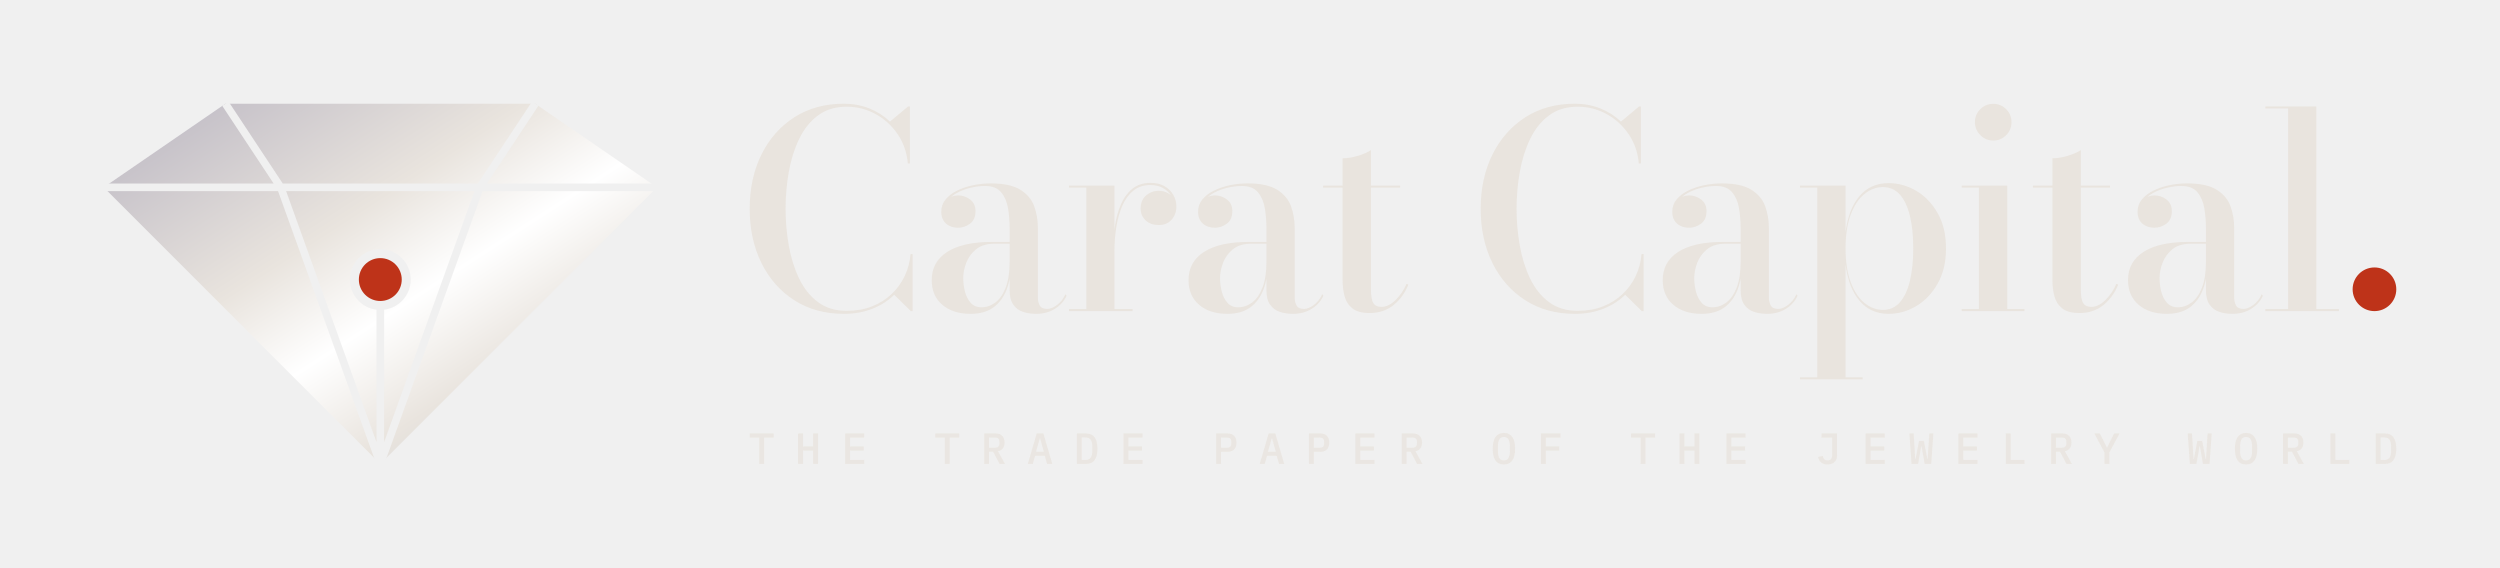
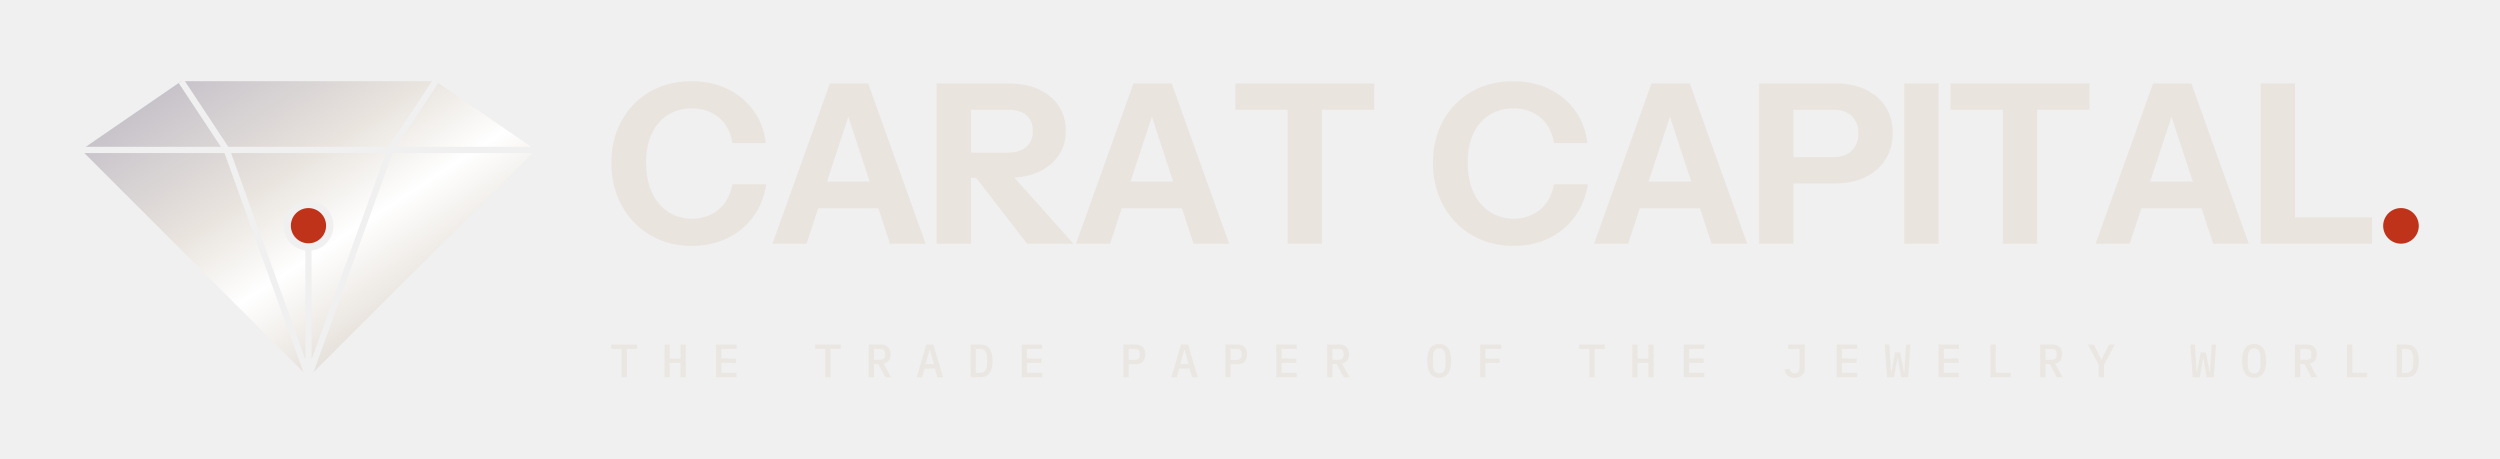
- <svg xmlns="http://www.w3.org/2000/svg" viewBox="0 0 1832.1 416">
+ <svg xmlns="http://www.w3.org/2000/svg" viewBox="0 0 2246.88 412">
  <defs>
    <linearGradient id="g4" x1="0" y1="0" x2="1" y2="1">
      <stop offset="0" stop-color="#B9B5C1" />
      <stop offset=".38" stop-color="#E9E4DE" />
      <stop offset=".55" stop-color="#FFFFFF" />
      <stop offset=".72" stop-color="#E9E4DE" />
      <stop offset="1" stop-color="#BFC6CE" />
    </linearGradient>
    <mask id="k5" maskUnits="userSpaceOnUse" x="-510" y="-100" width="1020" height="720.96">
      <rect x="-510" y="-100" width="1020" height="720.96" fill="#fff" />
      <path d="M-424 120.96L424 120.96M-224 0L-144 120.96M224 0L144 120.96M-144 120.96L0 520.96M144 120.96L0 520.96M0 294.29L0 560.96" stroke="#000" stroke-width="11" />
      <circle cx="0" cy="254.29" r="44" fill="#000" />
    </mask>
  </defs>
-   <g transform="translate(278.7 76) scale(0.506755)">
+   <g transform="translate(277.24 73) scale(0.510594)">
    <g mask="url(#k5)">
      <path d="M-224 0L224 0L400 120.96L0 520.96L-400 120.96Z" fill="url(#g4)" />
    </g>
    <circle cx="0" cy="254.29" r="31" fill="#BE3319" />
  </g>
-   <path fill="#E9E4DE" d="M618.50 230L618.50 230Q597.60 230 582.10 220.05Q566.60 210.10 558.00 192.70Q549.40 175.30 549.40 153L549.40 153Q549.40 130.70 558.00 113.30Q566.60 95.90 582.10 85.95Q597.60 76 618.50 76L618.50 76Q628.40 76 637.05 79.45Q645.70 82.90 652.20 89.10L652.20 89.10L665.50 78L666.80 78L666.80 119.80L665.30 119.80Q664.20 107.60 657.75 98.20Q651.30 88.80 641.50 83.50Q631.70 78.20 620.50 78.20L620.50 78.20Q608.00 78.20 599.40 84.65Q590.80 91.10 585.60 101.95Q580.40 112.80 578.05 126.05Q575.70 139.30 575.70 153L575.70 153Q575.70 166.60 578.05 179.90Q580.40 193.20 585.60 204.05Q590.80 214.90 599.40 221.35Q608.00 227.80 620.50 227.80L620.50 227.80Q630.70 227.80 639.00 224.55Q647.30 221.30 653.40 215.50Q659.50 209.70 663.05 202.15Q666.60 194.60 667.30 186.20L667.30 186.20L668.80 186.20L668.80 228L667.50 228L655.30 216Q648.80 222.50 639.35 226.25Q629.90 230 618.50 230ZM759.30 230L759.30 230Q754.10 230 749.70 228.55Q745.30 227.10 742.60 223.30Q739.90 219.50 739.90 212.70L739.90 212.70L739.90 167.10Q739.90 159.90 738.75 152.80Q737.60 145.70 733.75 141Q729.90 136.30 721.90 136.30L721.90 136.30Q716.80 136.30 711.50 137.55Q706.20 138.80 701.70 141.15Q697.20 143.50 694.40 147Q691.60 150.50 691.60 155.10L691.60 155.10L690.00 155.10Q690.00 149.70 693.70 146.45Q697.40 143.20 702.10 143.20L702.10 143.20Q707.00 143.20 710.95 146.20Q714.90 149.20 714.90 154.70L714.90 154.70Q714.90 161 710.85 163.95Q706.80 166.90 702.10 166.90L702.10 166.90Q696.80 166.90 693.30 163.85Q689.80 160.80 689.80 155.10L689.80 155.10Q689.80 150.10 692.85 146.30Q695.90 142.50 701.10 139.85Q706.30 137.20 712.80 135.80Q719.30 134.40 726.10 134.40L726.10 134.40Q740.30 134.40 747.75 139.05Q755.20 143.70 757.90 151.15Q760.60 158.60 760.60 167.10L760.60 167.10L760.60 218Q760.60 221.40 762.00 223.90Q763.40 226.40 767.50 226.40L767.50 226.40Q770.60 226.40 774.55 223.55Q778.50 220.70 780.80 215.60L780.80 215.60L781.60 216.80Q778.90 222.70 773.00 226.35Q767.10 230 759.30 230ZM711.30 230L711.30 230Q698.30 230 690.55 223.35Q682.80 216.70 682.80 205.30L682.80 205.30Q682.80 191.90 694.15 184.60Q705.50 177.30 726.80 177.30L726.80 177.30L749.20 177.30L749.20 178.60L728.70 178.60Q720.30 178.60 715.30 182.70Q710.30 186.80 708.10 192.60Q705.90 198.40 705.90 203.80L705.90 203.80Q705.90 208.70 707.15 213.65Q708.40 218.60 711.35 221.90Q714.30 225.20 719.20 225.20L719.20 225.20Q724.70 225.20 729.40 221.70Q734.10 218.20 737.00 210.80Q739.90 203.40 739.90 191.80L739.90 191.80L741.00 191.80Q741.00 203.30 737.80 211.90Q734.60 220.50 728.05 225.25Q721.50 230 711.30 230ZM816.70 184.10L815.70 184.10Q815.70 174.50 817.05 165.60Q818.40 156.70 821.55 149.55Q824.70 142.40 830.00 138.20Q835.30 134 843.20 134L843.20 134Q849.20 134 853.40 136.45Q857.60 138.90 859.85 142.85Q862.10 146.80 862.10 151.30L862.10 151.30Q862.10 157 858.65 160.95Q855.20 164.90 849.20 164.90L849.20 164.90Q843.00 164.90 839.45 161.40Q835.90 157.90 835.90 152.90L835.90 152.90Q835.90 146.60 839.95 143.20Q844.00 139.80 849.00 139.80L849.00 139.80Q852.70 139.80 855.65 141.40Q858.60 143 860.30 145.60Q862.00 148.20 862.00 151.30L862.00 151.30L860.50 151.30Q860.50 147.10 858.35 143.55Q856.20 140 852.30 137.80Q848.40 135.60 843.10 135.60L843.10 135.60Q835.70 135.60 830.65 139.65Q825.60 143.70 822.55 150.65Q819.50 157.60 818.10 166.25Q816.70 174.90 816.70 184.10L816.70 184.10ZM783.40 136L816.70 136L816.70 226.50L830.00 226.50L830.00 228L783.40 228L783.40 226.50L796.10 226.50L796.10 137.50L783.40 137.50L783.40 136ZM947.50 230L947.50 230Q942.30 230 937.90 228.55Q933.50 227.10 930.80 223.30Q928.10 219.50 928.10 212.70L928.10 212.70L928.10 167.10Q928.10 159.90 926.95 152.80Q925.80 145.70 921.95 141Q918.10 136.30 910.10 136.30L910.10 136.30Q905.00 136.30 899.70 137.55Q894.40 138.80 889.90 141.15Q885.40 143.50 882.60 147Q879.80 150.50 879.80 155.10L879.80 155.10L878.20 155.10Q878.20 149.70 881.90 146.45Q885.60 143.20 890.30 143.20L890.30 143.20Q895.20 143.20 899.15 146.20Q903.10 149.20 903.10 154.70L903.10 154.70Q903.10 161 899.05 163.95Q895.00 166.90 890.30 166.90L890.30 166.90Q885.00 166.90 881.50 163.85Q878.00 160.80 878.00 155.10L878.00 155.10Q878.00 150.10 881.05 146.30Q884.10 142.50 889.30 139.85Q894.50 137.20 901.00 135.80Q907.50 134.40 914.30 134.40L914.30 134.40Q928.50 134.40 935.95 139.05Q943.40 143.70 946.10 151.15Q948.80 158.60 948.80 167.10L948.80 167.10L948.80 218Q948.80 221.40 950.20 223.90Q951.60 226.40 955.70 226.40L955.70 226.40Q958.80 226.40 962.75 223.55Q966.70 220.70 969.00 215.60L969.00 215.60L969.80 216.80Q967.10 222.70 961.20 226.35Q955.30 230 947.50 230ZM899.50 230L899.50 230Q886.50 230 878.75 223.35Q871.00 216.70 871.00 205.30L871.00 205.30Q871.00 191.90 882.35 184.60Q893.70 177.30 915.00 177.30L915.00 177.30L937.40 177.30L937.40 178.60L916.90 178.60Q908.50 178.60 903.50 182.70Q898.50 186.80 896.30 192.60Q894.10 198.40 894.10 203.80L894.10 203.80Q894.10 208.70 895.35 213.65Q896.60 218.60 899.55 221.90Q902.50 225.20 907.40 225.20L907.40 225.20Q912.90 225.20 917.60 221.70Q922.30 218.20 925.20 210.80Q928.10 203.40 928.10 191.80L928.10 191.80L929.20 191.80Q929.20 203.30 926.00 211.90Q922.80 220.50 916.25 225.25Q909.70 230 899.50 230ZM1003.80 229.40L1003.80 229.40Q995.20 229.40 990.95 225.90Q986.70 222.40 985.30 216.90Q983.90 211.40 983.90 205.50L983.90 205.50L983.90 116Q989.10 116 995.10 114.20Q1001.10 112.40 1004.70 110L1004.70 110L1004.70 212Q1004.70 219.50 1006.50 222.20Q1008.30 224.90 1012.40 224.90L1012.40 224.90Q1017.60 224.90 1022.70 219.90Q1027.80 214.90 1030.80 208L1030.80 208L1032.10 208.60Q1028.40 217.80 1021.20 223.60Q1014.00 229.40 1003.80 229.40ZM1026.10 137.50L969.60 137.50L969.60 136L1026.10 136L1026.10 137.50ZM1154.20 230L1154.20 230Q1133.30 230 1117.80 220.05Q1102.30 210.10 1093.70 192.70Q1085.10 175.30 1085.10 153L1085.10 153Q1085.10 130.70 1093.70 113.30Q1102.30 95.90 1117.80 85.95Q1133.30 76 1154.20 76L1154.20 76Q1164.10 76 1172.75 79.45Q1181.40 82.90 1187.90 89.10L1187.90 89.10L1201.20 78L1202.50 78L1202.50 119.80L1201.00 119.80Q1199.90 107.60 1193.45 98.20Q1187.00 88.80 1177.20 83.50Q1167.40 78.20 1156.20 78.20L1156.20 78.20Q1143.70 78.20 1135.10 84.65Q1126.50 91.10 1121.30 101.95Q1116.10 112.80 1113.75 126.05Q1111.40 139.30 1111.40 153L1111.40 153Q1111.40 166.60 1113.75 179.90Q1116.10 193.20 1121.30 204.05Q1126.50 214.90 1135.10 221.35Q1143.70 227.80 1156.20 227.80L1156.20 227.80Q1166.40 227.80 1174.70 224.55Q1183.00 221.30 1189.10 215.50Q1195.20 209.70 1198.75 202.15Q1202.30 194.60 1203.00 186.20L1203.00 186.20L1204.50 186.20L1204.50 228L1203.20 228L1191.00 216Q1184.50 222.50 1175.05 226.25Q1165.60 230 1154.20 230ZM1295.00 230L1295.00 230Q1289.80 230 1285.40 228.55Q1281.00 227.10 1278.30 223.30Q1275.60 219.50 1275.60 212.70L1275.60 212.70L1275.60 167.10Q1275.60 159.90 1274.45 152.80Q1273.30 145.70 1269.45 141Q1265.60 136.30 1257.60 136.30L1257.60 136.30Q1252.50 136.30 1247.20 137.55Q1241.90 138.80 1237.40 141.15Q1232.90 143.50 1230.10 147Q1227.30 150.50 1227.30 155.10L1227.30 155.10L1225.70 155.10Q1225.70 149.70 1229.40 146.45Q1233.10 143.20 1237.80 143.20L1237.80 143.20Q1242.70 143.20 1246.65 146.20Q1250.60 149.20 1250.60 154.70L1250.60 154.70Q1250.60 161 1246.55 163.95Q1242.50 166.90 1237.80 166.90L1237.80 166.90Q1232.50 166.90 1229.00 163.85Q1225.50 160.80 1225.50 155.10L1225.50 155.10Q1225.50 150.10 1228.55 146.30Q1231.60 142.50 1236.80 139.85Q1242.00 137.20 1248.50 135.80Q1255.00 134.40 1261.80 134.40L1261.80 134.40Q1276.00 134.40 1283.45 139.05Q1290.90 143.70 1293.60 151.15Q1296.30 158.60 1296.30 167.10L1296.30 167.10L1296.30 218Q1296.30 221.40 1297.70 223.90Q1299.10 226.40 1303.20 226.40L1303.20 226.40Q1306.30 226.40 1310.25 223.55Q1314.20 220.70 1316.50 215.60L1316.50 215.60L1317.30 216.80Q1314.60 222.70 1308.70 226.35Q1302.80 230 1295.00 230ZM1247.00 230L1247.00 230Q1234.00 230 1226.25 223.35Q1218.50 216.70 1218.50 205.30L1218.50 205.30Q1218.50 191.90 1229.85 184.60Q1241.20 177.30 1262.50 177.30L1262.50 177.30L1284.90 177.30L1284.90 178.60L1264.40 178.60Q1256.00 178.60 1251.00 182.70Q1246.00 186.80 1243.80 192.60Q1241.60 198.40 1241.60 203.80L1241.60 203.80Q1241.60 208.70 1242.85 213.65Q1244.10 218.60 1247.05 221.90Q1250.00 225.20 1254.90 225.20L1254.90 225.20Q1260.40 225.20 1265.10 221.70Q1269.80 218.20 1272.70 210.80Q1275.60 203.40 1275.60 191.80L1275.60 191.80L1276.70 191.80Q1276.70 203.30 1273.50 211.90Q1270.30 220.50 1263.75 225.25Q1257.20 230 1247.00 230ZM1365.00 278L1319.10 278L1319.10 276.50L1331.80 276.50L1331.80 137.50L1319.10 137.50L1319.10 136L1352.50 136L1352.50 170.10Q1354.70 153 1362.80 143.60Q1370.90 134.20 1384.00 134.20L1384.00 134.20Q1394.80 134.20 1404.40 139.90Q1414.00 145.60 1420.05 156.30Q1426.10 167 1426.10 182L1426.10 182Q1426.10 197 1420.05 207.75Q1414.00 218.50 1404.40 224.25Q1394.80 230 1384.00 230L1384.00 230Q1370.90 230 1362.80 220.50Q1354.70 211 1352.50 193.90L1352.50 193.90L1352.50 276.50L1365.00 276.50L1365.00 278ZM1379.90 227.10L1379.90 227.10Q1387.40 227.10 1392.30 221.55Q1397.20 216 1399.65 205.85Q1402.10 195.70 1402.10 182L1402.10 182Q1402.10 168.30 1399.65 158.20Q1397.20 148.10 1392.30 142.60Q1387.40 137.10 1379.90 137.10L1379.90 137.10Q1372.60 137.10 1366.35 142.15Q1360.10 147.20 1356.30 157.20Q1352.50 167.20 1352.50 182L1352.50 182Q1352.50 196.80 1356.30 206.85Q1360.10 216.90 1366.35 222Q1372.60 227.10 1379.90 227.10ZM1460.70 103L1460.70 103Q1455.20 103 1451.25 99Q1447.30 95 1447.30 89.50L1447.30 89.50Q1447.30 83.90 1451.25 80Q1455.20 76.10 1460.70 76.10L1460.70 76.10Q1466.30 76.10 1470.20 80Q1474.10 83.90 1474.10 89.50L1474.10 89.50Q1474.10 95.10 1470.20 99.05Q1466.30 103 1460.70 103ZM1437.60 136L1471.00 136L1471.00 226.50L1483.60 226.50L1483.60 228L1437.60 228L1437.60 226.50L1450.20 226.50L1450.20 137.50L1437.60 137.50L1437.60 136ZM1524.00 229.40L1524.00 229.40Q1515.40 229.40 1511.15 225.90Q1506.90 222.40 1505.50 216.90Q1504.10 211.40 1504.10 205.50L1504.10 205.50L1504.10 116Q1509.30 116 1515.30 114.20Q1521.30 112.40 1524.90 110L1524.90 110L1524.90 212Q1524.90 219.50 1526.70 222.20Q1528.50 224.90 1532.60 224.90L1532.60 224.90Q1537.80 224.90 1542.90 219.90Q1548.00 214.90 1551.00 208L1551.00 208L1552.30 208.60Q1548.60 217.80 1541.40 223.60Q1534.20 229.40 1524.00 229.40ZM1546.30 137.50L1489.80 137.50L1489.80 136L1546.30 136L1546.30 137.50ZM1636.00 230L1636.00 230Q1630.80 230 1626.40 228.55Q1622.00 227.10 1619.30 223.30Q1616.60 219.50 1616.60 212.70L1616.60 212.70L1616.60 167.10Q1616.60 159.90 1615.45 152.80Q1614.30 145.70 1610.45 141Q1606.60 136.30 1598.60 136.30L1598.60 136.30Q1593.50 136.30 1588.20 137.55Q1582.90 138.80 1578.40 141.15Q1573.90 143.50 1571.10 147Q1568.30 150.50 1568.30 155.10L1568.30 155.10L1566.70 155.10Q1566.70 149.70 1570.40 146.45Q1574.10 143.20 1578.80 143.20L1578.80 143.20Q1583.70 143.20 1587.65 146.20Q1591.60 149.20 1591.60 154.70L1591.60 154.70Q1591.60 161 1587.55 163.95Q1583.50 166.90 1578.80 166.90L1578.80 166.90Q1573.50 166.90 1570.00 163.85Q1566.50 160.80 1566.50 155.10L1566.50 155.10Q1566.50 150.10 1569.55 146.30Q1572.60 142.50 1577.80 139.85Q1583.00 137.20 1589.50 135.80Q1596.00 134.40 1602.80 134.40L1602.80 134.40Q1617.00 134.40 1624.45 139.05Q1631.90 143.70 1634.60 151.15Q1637.30 158.60 1637.30 167.10L1637.30 167.10L1637.30 218Q1637.30 221.40 1638.70 223.90Q1640.10 226.40 1644.20 226.40L1644.20 226.40Q1647.30 226.40 1651.25 223.55Q1655.20 220.70 1657.50 215.60L1657.50 215.60L1658.30 216.80Q1655.60 222.70 1649.70 226.35Q1643.80 230 1636.00 230ZM1588.00 230L1588.00 230Q1575.00 230 1567.25 223.35Q1559.50 216.70 1559.50 205.30L1559.50 205.30Q1559.50 191.90 1570.85 184.60Q1582.20 177.30 1603.50 177.30L1603.50 177.30L1625.90 177.30L1625.90 178.60L1605.40 178.60Q1597.00 178.60 1592.00 182.70Q1587.00 186.80 1584.80 192.60Q1582.60 198.40 1582.60 203.80L1582.60 203.80Q1582.60 208.70 1583.85 213.65Q1585.10 218.60 1588.05 221.90Q1591.00 225.20 1595.90 225.20L1595.90 225.20Q1601.40 225.20 1606.10 221.70Q1610.80 218.20 1613.70 210.80Q1616.60 203.40 1616.60 191.80L1616.60 191.80L1617.70 191.80Q1617.70 203.30 1614.50 211.90Q1611.30 220.50 1604.75 225.25Q1598.20 230 1588.00 230ZM1660.10 78L1697.50 78L1697.50 226.50L1714.10 226.50L1714.10 228L1660.10 228L1660.10 226.50L1676.80 226.50L1676.80 79.50L1660.10 79.50L1660.10 78Z" />
-   <circle cx="1740.1" cy="212" r="16" fill="#BE3319" />
-   <path fill="#E9E4DE" opacity="0.8" d="M567.00 320.67L560.00 320.67L560.00 340L556.41 340L556.41 320.67L549.40 320.67L549.40 317.66L567.00 317.66L567.00 320.67ZM595.91 340L595.91 330.18L588.49 330.18L588.49 340L584.90 340L584.90 317.66L588.49 317.66L588.49 327.17L595.91 327.17L595.91 317.66L599.49 317.66L599.49 340L595.91 340ZM633.33 340L619.35 340L619.35 317.66L633.33 317.66L633.33 320.67L622.93 320.67L622.93 327.17L632.95 327.17L632.95 330.18L622.93 330.18L622.93 336.99L633.33 336.99L633.33 340ZM702.98 320.67L695.97 320.67L695.97 340L692.39 340L692.39 320.67L685.38 320.67L685.38 317.66L702.98 317.66L702.98 320.67ZM724.82 330.98L724.82 340L721.26 340L721.26 317.66L729.62 317.66Q732.82 317.66 734.50 319.46Q736.18 321.25 736.18 324.38L736.18 324.38Q736.18 326.94 734.93 328.61Q733.68 330.27 731.34 330.66L731.34 330.66L736.50 340L732.53 340L727.79 330.98L724.82 330.98ZM724.82 328.10L729.10 328.10Q732.43 328.10 732.43 325.06L732.43 325.06L732.43 323.68Q732.43 320.64 729.10 320.64L729.10 320.64L724.82 320.64L724.82 328.10ZM771.16 340L767.35 340L765.66 334.05L758.55 334.05L756.86 340L753.21 340L759.74 317.66L764.63 317.66L771.16 340ZM764.99 331.07L762.23 321.28L761.98 321.28L759.23 331.07L764.99 331.07ZM789.19 340L789.19 317.66L795.85 317.66Q800.13 317.66 802.20 320.51Q804.26 323.36 804.26 328.83L804.26 328.83Q804.26 334.30 802.20 337.15Q800.13 340 795.85 340L795.85 340L789.19 340ZM792.74 337.06L795.62 337.06Q798.09 337.06 799.29 335.41Q800.49 333.76 800.49 330.69L800.49 330.69L800.49 326.98Q800.49 323.90 799.29 322.26Q798.09 320.61 795.62 320.61L795.62 320.61L792.74 320.61L792.74 337.06ZM837.30 340L823.31 340L823.31 317.66L837.30 317.66L837.30 320.67L826.90 320.67L826.90 327.17L836.91 327.17L836.91 330.18L826.90 330.18L826.90 336.99L837.30 336.99L837.30 340ZM894.82 340L891.24 340L891.24 317.66L899.59 317.66Q902.79 317.66 904.47 319.46Q906.15 321.25 906.15 324.38L906.15 324.38Q906.15 327.52 904.47 329.31Q902.79 331.10 899.59 331.10L899.59 331.10L894.82 331.10L894.82 340ZM894.82 320.64L894.82 328.13L899.04 328.13Q902.37 328.13 902.37 325.06L902.37 325.06L902.37 323.68Q902.37 320.64 899.04 320.64L899.04 320.64L894.82 320.64ZM941.13 340L937.33 340L935.63 334.05L928.53 334.05L926.83 340L923.18 340L929.71 317.66L934.61 317.66L941.13 340ZM934.96 331.07L932.21 321.28L931.95 321.28L929.20 331.07L934.96 331.07ZM962.81 340L959.23 340L959.23 317.66L967.58 317.66Q970.78 317.66 972.46 319.46Q974.14 321.25 974.14 324.38L974.14 324.38Q974.14 327.52 972.46 329.31Q970.78 331.10 967.58 331.10L967.58 331.10L962.81 331.10L962.81 340ZM962.81 320.64L962.81 328.13L967.03 328.13Q970.36 328.13 970.36 325.06L970.36 325.06L970.36 323.68Q970.36 320.64 967.03 320.64L967.03 320.64L962.81 320.64ZM1007.27 340L993.28 340L993.28 317.66L1007.27 317.66L1007.27 320.67L996.87 320.67L996.87 327.17L1006.88 327.17L1006.88 330.18L996.87 330.18L996.87 336.99L1007.27 336.99L1007.27 340ZM1030.77 330.98L1030.77 340L1027.21 340L1027.21 317.66L1035.57 317.66Q1038.77 317.66 1040.45 319.46Q1042.13 321.25 1042.13 324.38L1042.13 324.38Q1042.13 326.94 1040.88 328.61Q1039.63 330.27 1037.29 330.66L1037.29 330.66L1042.45 340L1038.48 340L1033.74 330.98L1030.77 330.98ZM1030.77 328.10L1035.05 328.10Q1038.38 328.10 1038.38 325.06L1038.38 325.06L1038.38 323.68Q1038.38 320.64 1035.05 320.64L1035.05 320.64L1030.77 320.64L1030.77 328.10ZM1102.11 340.38L1102.11 340.38Q1100.00 340.38 1098.45 339.60Q1096.90 338.82 1095.89 337.34Q1094.88 335.87 1094.40 333.73Q1093.92 331.58 1093.92 328.83L1093.92 328.83Q1093.92 326.11 1094.40 323.95Q1094.88 321.79 1095.89 320.32Q1096.90 318.85 1098.45 318.06Q1100.00 317.28 1102.11 317.28L1102.11 317.28Q1104.23 317.28 1105.78 318.06Q1107.33 318.85 1108.34 320.32Q1109.35 321.79 1109.83 323.95Q1110.31 326.11 1110.31 328.83L1110.31 328.83Q1110.31 331.58 1109.83 333.73Q1109.35 335.87 1108.34 337.34Q1107.33 338.82 1105.78 339.60Q1104.23 340.38 1102.11 340.38ZM1102.11 337.41L1102.11 337.41Q1104.51 337.41 1105.51 335.60Q1106.50 333.79 1106.50 330.69L1106.50 330.69L1106.50 326.94Q1106.50 323.87 1105.51 322.06Q1104.51 320.26 1102.11 320.26L1102.11 320.26Q1099.71 320.26 1098.72 322.06Q1097.73 323.87 1097.73 326.94L1097.73 326.94L1097.73 330.72Q1097.73 333.79 1098.72 335.60Q1099.71 337.41 1102.11 337.41ZM1132.85 340L1129.26 340L1129.26 317.66L1143.63 317.66L1143.63 320.67L1132.85 320.67L1132.85 327.17L1142.64 327.17L1142.64 330.18L1132.85 330.18L1132.85 340ZM1212.90 320.67L1205.89 320.67L1205.89 340L1202.31 340L1202.31 320.67L1195.30 320.67L1195.30 317.66L1212.90 317.66L1212.90 320.67ZM1241.80 340L1241.80 330.18L1234.38 330.18L1234.38 340L1230.80 340L1230.80 317.66L1234.38 317.66L1234.38 327.17L1241.80 327.17L1241.80 317.66L1245.39 317.66L1245.39 340L1241.80 340ZM1279.22 340L1265.24 340L1265.24 317.66L1279.22 317.66L1279.22 320.67L1268.82 320.67L1268.82 327.17L1278.84 327.17L1278.84 330.18L1268.82 330.18L1268.82 336.99L1279.22 336.99L1279.22 340ZM1334.89 317.66L1346.25 317.66L1346.25 334.02Q1346.25 335.46 1345.76 336.64Q1345.26 337.82 1344.35 338.66Q1343.44 339.49 1342.16 339.94Q1340.88 340.38 1339.31 340.38L1339.31 340.38Q1336.36 340.38 1334.62 338.91Q1332.88 337.44 1332.36 334.85L1332.36 334.85L1335.76 334.14Q1336.04 335.52 1336.84 336.45Q1337.64 337.38 1339.34 337.38L1339.34 337.38Q1340.91 337.38 1341.79 336.43Q1342.67 335.49 1342.67 333.54L1342.67 333.54L1342.67 320.67L1334.89 320.67L1334.89 317.66ZM1381.21 340L1367.22 340L1367.22 317.66L1381.21 317.66L1381.21 320.67L1370.81 320.67L1370.81 327.17L1380.82 327.17L1380.82 330.18L1370.81 330.18L1370.81 336.99L1381.21 336.99L1381.21 340ZM1405.66 340L1400.86 340L1399.26 317.66L1402.40 317.66L1403.20 330.66L1403.55 336.38L1403.81 336.38L1406.34 323.07L1409.89 323.07L1412.42 336.38L1412.67 336.38L1413.02 330.66L1413.86 317.66L1416.86 317.66L1415.26 340L1410.46 340L1408.19 327.07L1407.94 327.07L1405.66 340ZM1449.19 340L1435.21 340L1435.21 317.66L1449.19 317.66L1449.19 320.67L1438.79 320.67L1438.79 327.17L1448.81 327.17L1448.81 330.18L1438.79 330.18L1438.79 336.99L1449.19 336.99L1449.19 340ZM1483.67 340L1469.91 340L1469.91 317.66L1473.49 317.66L1473.49 336.99L1483.67 336.99L1483.67 340ZM1506.69 330.98L1506.69 340L1503.14 340L1503.14 317.66L1511.49 317.66Q1514.69 317.66 1516.37 319.46Q1518.05 321.25 1518.05 324.38L1518.05 324.38Q1518.05 326.94 1516.80 328.61Q1515.55 330.27 1513.22 330.66L1513.22 330.66L1518.37 340L1514.40 340L1509.66 330.98L1506.69 330.98ZM1506.69 328.10L1510.98 328.10Q1514.30 328.10 1514.30 325.06L1514.30 325.06L1514.30 323.68Q1514.30 320.64 1510.98 320.64L1510.98 320.64L1506.69 320.64L1506.69 328.10ZM1545.83 340L1542.25 340L1542.25 331.58L1534.83 317.66L1538.83 317.66L1541.67 323.23L1543.98 328L1544.17 328L1546.51 323.23L1549.35 317.66L1553.26 317.66L1545.83 331.58L1545.83 340ZM1609.63 340L1604.83 340L1603.23 317.66L1606.37 317.66L1607.17 330.66L1607.52 336.38L1607.77 336.38L1610.30 323.07L1613.85 323.07L1616.38 336.38L1616.64 336.38L1616.99 330.66L1617.82 317.66L1620.83 317.66L1619.23 340L1614.43 340L1612.16 327.07L1611.90 327.07L1609.63 340ZM1646.03 340.38L1646.03 340.38Q1643.91 340.38 1642.36 339.60Q1640.81 338.82 1639.80 337.34Q1638.79 335.87 1638.31 333.73Q1637.83 331.58 1637.83 328.83L1637.83 328.83Q1637.83 326.11 1638.31 323.95Q1638.79 321.79 1639.80 320.32Q1640.81 318.85 1642.36 318.06Q1643.91 317.28 1646.03 317.28L1646.03 317.28Q1648.14 317.28 1649.69 318.06Q1651.24 318.85 1652.25 320.32Q1653.26 321.79 1653.74 323.95Q1654.22 326.11 1654.22 328.83L1654.22 328.83Q1654.22 331.58 1653.74 333.73Q1653.26 335.87 1652.25 337.34Q1651.24 338.82 1649.69 339.60Q1648.14 340.38 1646.03 340.38ZM1646.03 337.41L1646.03 337.41Q1648.43 337.41 1649.42 335.60Q1650.41 333.79 1650.41 330.69L1650.41 330.69L1650.41 326.94Q1650.41 323.87 1649.42 322.06Q1648.43 320.26 1646.03 320.26L1646.03 320.26Q1643.63 320.26 1642.63 322.06Q1641.64 323.87 1641.64 326.94L1641.64 326.94L1641.64 330.72Q1641.64 333.79 1642.63 335.60Q1643.63 337.41 1646.03 337.41ZM1676.66 330.98L1676.66 340L1673.11 340L1673.11 317.66L1681.46 317.66Q1684.66 317.66 1686.34 319.46Q1688.02 321.25 1688.02 324.38L1688.02 324.38Q1688.02 326.94 1686.77 328.61Q1685.52 330.27 1683.19 330.66L1683.19 330.66L1688.34 340L1684.37 340L1679.64 330.98L1676.66 330.98ZM1676.66 328.10L1680.95 328.10Q1684.28 328.10 1684.28 325.06L1684.28 325.06L1684.28 323.68Q1684.28 320.64 1680.95 320.64L1680.95 320.64L1676.66 320.64L1676.66 328.10ZM1721.63 340L1707.87 340L1707.87 317.66L1711.45 317.66L1711.45 336.99L1721.63 336.99L1721.63 340ZM1741.03 340L1741.03 317.66L1747.69 317.66Q1751.98 317.66 1754.04 320.51Q1756.10 323.36 1756.10 328.83L1756.10 328.83Q1756.10 334.30 1754.04 337.15Q1751.98 340 1747.69 340L1747.69 340L1741.03 340ZM1744.58 337.06L1747.46 337.06Q1749.93 337.06 1751.13 335.41Q1752.33 333.76 1752.33 330.69L1752.33 330.69L1752.33 326.98Q1752.33 323.90 1751.13 322.26Q1749.93 320.61 1747.46 320.61L1747.46 320.61L1744.58 320.61L1744.58 337.06Z" />
+   <path fill="#E9E4DE" d="M621.68 221L621.68 221Q606.08 221 592.88 215.50Q579.68 210 569.98 200Q560.28 190 554.88 176.30Q549.48 162.60 549.48 146.40L549.48 146.40Q549.48 130.20 554.78 116.80Q560.08 103.40 569.78 93.50Q579.48 83.60 592.68 78.30Q605.88 73 621.68 73L621.68 73Q639.48 73 653.78 79.90Q668.08 86.80 677.18 99.30Q686.28 111.80 688.28 128.60L688.28 128.60L658.28 128.60Q655.68 113.20 645.68 105.30Q635.68 97.40 621.88 97.40L621.88 97.40Q609.68 97.40 600.38 103.20Q591.08 109 585.88 119.90Q580.68 130.80 580.68 146.20L580.68 146.20Q580.68 161.80 585.98 173.10Q591.28 184.40 600.68 190.50Q610.08 196.60 622.28 196.60L622.28 196.60Q635.28 196.60 645.28 188.80Q655.28 181 658.28 165.60L658.28 165.60L688.68 165.60Q686.08 182.40 676.88 194.90Q667.68 207.40 653.48 214.20Q639.28 221 621.68 221ZM724.88 219L694.28 219L745.88 75L772.28 75L724.88 219ZM831.88 219L799.88 219L752.68 75L780.28 75L831.88 219ZM721.48 187.20L721.48 163.20L802.28 163.20L802.28 187.20L721.48 187.20ZM872.68 219L841.88 219L841.88 75L906.28 75Q921.88 75 933.48 80.30Q945.08 85.60 951.48 95.20Q957.88 104.80 957.88 117.60L957.88 117.60Q957.88 130.20 951.48 139.70Q945.08 149.20 933.48 154.50Q921.88 159.80 906.28 159.80L906.28 159.80L866.28 159.80L866.28 137.20L905.48 137.20Q916.48 137.20 922.38 132.10Q928.28 127 928.28 117.80L928.28 117.80Q928.28 108.40 922.48 103.50Q916.68 98.60 905.48 98.60L905.48 98.60L872.68 98.60L872.68 219ZM964.68 219L923.08 219L865.28 144.20L897.88 144.20L964.68 219ZM997.68 219L967.08 219L1018.68 75L1045.08 75L997.68 219ZM1104.68 219L1072.68 219L1025.48 75L1053.08 75L1104.68 219ZM994.28 187.20L994.28 163.20L1075.08 163.20L1075.08 187.20L994.28 187.20ZM1188.08 219L1157.28 219L1157.28 98.60L1110.28 98.60L1110.28 75L1235.08 75L1235.08 98.60L1188.08 98.60L1188.08 219ZM1360.08 221L1360.08 221Q1344.48 221 1331.28 215.50Q1318.08 210 1308.38 200Q1298.68 190 1293.28 176.30Q1287.88 162.60 1287.88 146.40L1287.88 146.40Q1287.88 130.20 1293.18 116.80Q1298.48 103.40 1308.18 93.50Q1317.88 83.60 1331.08 78.30Q1344.28 73 1360.08 73L1360.08 73Q1377.88 73 1392.18 79.90Q1406.48 86.80 1415.58 99.30Q1424.68 111.80 1426.68 128.60L1426.68 128.60L1396.68 128.60Q1394.08 113.20 1384.08 105.30Q1374.08 97.40 1360.28 97.40L1360.28 97.40Q1348.08 97.40 1338.78 103.20Q1329.48 109 1324.28 119.90Q1319.08 130.80 1319.08 146.20L1319.08 146.20Q1319.08 161.80 1324.38 173.10Q1329.68 184.40 1339.08 190.50Q1348.48 196.60 1360.68 196.60L1360.68 196.60Q1373.68 196.60 1383.68 188.80Q1393.68 181 1396.68 165.60L1396.68 165.60L1427.08 165.60Q1424.48 182.40 1415.28 194.90Q1406.08 207.40 1391.88 214.20Q1377.68 221 1360.08 221ZM1463.28 219L1432.68 219L1484.28 75L1510.68 75L1463.28 219ZM1570.28 219L1538.28 219L1491.08 75L1518.68 75L1570.28 219ZM1459.88 187.20L1459.88 163.20L1540.68 163.20L1540.68 187.20L1459.88 187.20ZM1611.88 219L1581.08 219L1581.08 75L1649.48 75Q1665.48 75 1676.98 80.60Q1688.48 86.20 1694.78 96.20Q1701.08 106.20 1701.08 119.60L1701.08 119.60Q1701.08 133 1694.68 143.20Q1688.28 153.40 1676.78 159.10Q1665.28 164.80 1649.48 164.80L1649.48 164.80L1605.48 164.80L1605.48 141.20L1647.88 141.20Q1658.48 141.20 1664.38 135.30Q1670.28 129.40 1670.28 119.80L1670.28 119.80Q1670.28 110.20 1664.38 104.40Q1658.48 98.60 1647.88 98.60L1647.88 98.60L1611.88 98.60L1611.88 219ZM1742.28 219L1711.48 219L1711.48 75L1742.28 75L1742.28 219ZM1830.88 219L1800.08 219L1800.08 98.60L1753.08 98.60L1753.08 75L1877.88 75L1877.88 98.60L1830.88 98.60L1830.88 219ZM1914.08 219L1883.48 219L1935.08 75L1961.48 75L1914.08 219ZM2021.08 219L1989.08 219L1941.88 75L1969.48 75L2021.08 219ZM1910.68 187.20L1910.68 163.20L1991.48 163.20L1991.48 187.20L1910.68 187.20ZM2062.68 219L2031.88 219L2031.88 75L2062.68 75L2062.68 219ZM2131.88 219L2046.28 219L2046.28 195.40L2131.88 195.40L2131.88 219Z" />
+   <circle cx="2157.88" cy="203" r="16" fill="#BE3319" />
+   <path fill="#E9E4DE" opacity="0.8" d="M572.58 313.63L563.38 313.63L563.38 339L558.67 339L558.67 313.63L549.48 313.63L549.48 309.68L572.58 309.68L572.58 313.63ZM611.68 339L611.68 326.11L601.93 326.11L601.93 339L597.23 339L597.23 309.68L601.93 309.68L601.93 322.16L611.68 322.16L611.68 309.68L616.38 309.68L616.38 339L611.68 339ZM661.95 339L643.59 339L643.59 309.68L661.95 309.68L661.95 313.63L648.30 313.63L648.30 322.16L661.44 322.16L661.44 326.11L648.30 326.11L648.30 335.05L661.95 335.05L661.95 339ZM755.69 313.63L746.49 313.63L746.49 339L741.78 339L741.78 313.63L732.59 313.63L732.59 309.68L755.69 309.68L755.69 313.63ZM785.50 327.16L785.50 339L780.84 339L780.84 309.68L791.80 309.68Q796.00 309.68 798.21 312.04Q800.41 314.39 800.41 318.50L800.41 318.50Q800.41 321.86 798.78 324.05Q797.14 326.23 794.07 326.74L794.07 326.74L800.83 339L795.63 339L789.41 327.16L785.50 327.16ZM785.50 323.38L791.13 323.38Q795.50 323.38 795.50 319.39L795.50 319.39L795.50 317.58Q795.50 313.59 791.13 313.59L791.13 313.59L785.50 313.59L785.50 323.38ZM847.49 339L842.50 339L840.27 331.19L830.95 331.19L828.72 339L823.93 339L832.50 309.68L838.93 309.68L847.49 339ZM839.39 327.28L835.78 314.43L835.44 314.43L831.83 327.28L839.39 327.28ZM872.31 339L872.31 309.68L881.05 309.68Q886.68 309.68 889.39 313.42Q892.10 317.16 892.10 324.34L892.10 324.34Q892.10 331.52 889.39 335.26Q886.68 339 881.05 339L881.05 339L872.31 339ZM876.98 335.14L880.76 335.14Q883.99 335.14 885.57 332.97Q887.14 330.81 887.14 326.78L887.14 326.78L887.14 321.91Q887.14 317.87 885.57 315.71Q883.99 313.55 880.76 313.55L880.76 313.55L876.98 313.55L876.98 335.14ZM936.61 339L918.26 339L918.26 309.68L936.61 309.68L936.61 313.63L922.96 313.63L922.96 322.16L936.11 322.16L936.11 326.11L922.96 326.11L922.96 335.05L936.61 335.05L936.61 339ZM1014.44 339L1009.73 339L1009.73 309.68L1020.69 309.68Q1024.89 309.68 1027.10 312.04Q1029.30 314.39 1029.30 318.50L1029.30 318.50Q1029.30 322.62 1027.10 324.97Q1024.89 327.32 1020.69 327.32L1020.69 327.32L1014.44 327.32L1014.44 339ZM1014.44 313.59L1014.44 323.42L1019.98 323.42Q1024.35 323.42 1024.35 319.39L1024.35 319.39L1024.35 317.58Q1024.35 313.59 1019.98 313.59L1019.98 313.59L1014.44 313.59ZM1076.38 339L1071.39 339L1069.16 331.19L1059.84 331.19L1057.61 339L1052.82 339L1061.39 309.68L1067.82 309.68L1076.38 339ZM1068.28 327.28L1064.67 314.43L1064.33 314.43L1060.72 327.28L1068.28 327.28ZM1105.99 339L1101.29 339L1101.29 309.68L1112.25 309.68Q1116.45 309.68 1118.65 312.04Q1120.86 314.39 1120.86 318.50L1120.86 318.50Q1120.86 322.62 1118.65 324.97Q1116.45 327.32 1112.25 327.32L1112.25 327.32L1105.99 327.32L1105.99 339ZM1105.99 313.59L1105.99 323.42L1111.54 323.42Q1115.90 323.42 1115.90 319.39L1115.90 319.39L1115.90 317.58Q1115.90 313.59 1111.54 313.59L1111.54 313.59L1105.99 313.59ZM1165.50 339L1147.15 339L1147.15 309.68L1165.50 309.68L1165.50 313.63L1151.85 313.63L1151.85 322.16L1165.00 322.16L1165.00 326.11L1151.85 326.11L1151.85 335.05L1165.50 335.05L1165.50 339ZM1197.51 327.16L1197.51 339L1192.84 339L1192.84 309.68L1203.81 309.68Q1208.01 309.68 1210.21 312.04Q1212.42 314.39 1212.42 318.50L1212.42 318.50Q1212.42 321.86 1210.78 324.05Q1209.14 326.23 1206.07 326.74L1206.07 326.74L1212.84 339L1207.63 339L1201.41 327.16L1197.51 327.16ZM1197.51 323.38L1203.13 323.38Q1207.50 323.38 1207.50 319.39L1207.50 319.39L1207.50 317.58Q1207.50 313.59 1203.13 313.59L1203.13 313.59L1197.51 313.59L1197.51 323.38ZM1293.47 339.50L1293.47 339.50Q1290.70 339.50 1288.66 338.48Q1286.62 337.45 1285.30 335.51Q1283.98 333.58 1283.35 330.77Q1282.72 327.95 1282.72 324.34L1282.72 324.34Q1282.72 320.77 1283.35 317.94Q1283.98 315.10 1285.30 313.17Q1286.62 311.24 1288.66 310.21Q1290.70 309.18 1293.47 309.18L1293.47 309.18Q1296.24 309.18 1298.28 310.21Q1300.32 311.24 1301.64 313.17Q1302.96 315.10 1303.59 317.94Q1304.22 320.77 1304.22 324.34L1304.22 324.34Q1304.22 327.95 1303.59 330.77Q1302.96 333.58 1301.64 335.51Q1300.32 337.45 1298.28 338.48Q1296.24 339.50 1293.47 339.50ZM1293.47 335.60L1293.47 335.60Q1296.62 335.60 1297.92 333.23Q1299.22 330.85 1299.22 326.78L1299.22 326.78L1299.22 321.86Q1299.22 317.83 1297.92 315.46Q1296.62 313.09 1293.47 313.09L1293.47 313.09Q1290.32 313.09 1289.02 315.46Q1287.72 317.83 1287.72 321.86L1287.72 321.86L1287.72 326.82Q1287.72 330.85 1289.02 333.23Q1290.32 335.60 1293.47 335.60ZM1334.96 339L1330.26 339L1330.26 309.68L1349.12 309.68L1349.12 313.63L1334.96 313.63L1334.96 322.16L1347.82 322.16L1347.82 326.11L1334.96 326.11L1334.96 339ZM1442.35 313.63L1433.16 313.63L1433.16 339L1428.45 339L1428.45 313.63L1419.25 313.63L1419.25 309.68L1442.35 309.68L1442.35 313.63ZM1481.45 339L1481.45 326.11L1471.71 326.11L1471.71 339L1467.01 339L1467.01 309.68L1471.71 309.68L1471.71 322.16L1481.45 322.16L1481.45 309.68L1486.16 309.68L1486.16 339L1481.45 339ZM1531.73 339L1513.37 339L1513.37 309.68L1531.73 309.68L1531.73 313.63L1518.08 313.63L1518.08 322.16L1531.22 322.16L1531.22 326.11L1518.08 326.11L1518.08 335.05L1531.73 335.05L1531.73 339ZM1607.11 309.68L1622.02 309.68L1622.02 331.15Q1622.02 333.04 1621.37 334.59Q1620.72 336.14 1619.52 337.24Q1618.33 338.33 1616.65 338.92Q1614.97 339.50 1612.91 339.50L1612.91 339.50Q1609.04 339.50 1606.75 337.57Q1604.47 335.64 1603.79 332.24L1603.79 332.24L1608.25 331.31Q1608.62 333.12 1609.67 334.34Q1610.72 335.56 1612.95 335.56L1612.95 335.56Q1615.01 335.56 1616.16 334.32Q1617.32 333.08 1617.32 330.52L1617.32 330.52L1617.32 313.63L1607.11 313.63L1607.11 309.68ZM1669.06 339L1650.71 339L1650.71 309.68L1669.06 309.68L1669.06 313.63L1655.41 313.63L1655.41 322.16L1668.56 322.16L1668.56 326.11L1655.41 326.11L1655.41 335.05L1669.06 335.05L1669.06 339ZM1702.32 339L1696.02 339L1693.92 309.68L1698.04 309.68L1699.09 326.74L1699.55 334.25L1699.89 334.25L1703.20 316.78L1707.87 316.78L1711.18 334.25L1711.52 334.25L1711.98 326.74L1713.07 309.68L1717.02 309.68L1714.92 339L1708.62 339L1705.64 322.03L1705.30 322.03L1702.32 339ZM1760.62 339L1742.26 339L1742.26 309.68L1760.62 309.68L1760.62 313.63L1746.97 313.63L1746.97 322.16L1760.11 322.16L1760.11 326.11L1746.97 326.11L1746.97 335.05L1760.62 335.05L1760.62 339ZM1807.02 339L1788.96 339L1788.96 309.68L1793.67 309.68L1793.67 335.05L1807.02 335.05L1807.02 339ZM1838.39 327.16L1838.39 339L1833.73 339L1833.73 309.68L1844.69 309.68Q1848.89 309.68 1851.10 312.04Q1853.30 314.39 1853.30 318.50L1853.30 318.50Q1853.30 321.86 1851.67 324.05Q1850.03 326.23 1846.96 326.74L1846.96 326.74L1853.72 339L1848.52 339L1842.30 327.16L1838.39 327.16ZM1838.39 323.38L1844.02 323.38Q1848.39 323.38 1848.39 319.39L1848.39 319.39L1848.39 317.58Q1848.39 313.59 1844.02 313.59L1844.02 313.59L1838.39 313.59L1838.39 323.38ZM1890.93 339L1886.23 339L1886.23 327.95L1876.49 309.68L1881.74 309.68L1885.47 316.99L1888.50 323.25L1888.75 323.25L1891.82 316.99L1895.55 309.68L1900.68 309.68L1890.93 327.95L1890.93 339ZM1976.99 339L1970.69 339L1968.59 309.68L1972.70 309.68L1973.75 326.74L1974.22 334.25L1974.55 334.25L1977.87 316.78L1982.53 316.78L1985.85 334.25L1986.19 334.25L1986.65 326.74L1987.74 309.68L1991.69 309.68L1989.59 339L1983.29 339L1980.31 322.03L1979.97 322.03L1976.99 339ZM2025.92 339.50L2025.92 339.50Q2023.14 339.50 2021.11 338.48Q2019.07 337.45 2017.75 335.51Q2016.42 333.58 2015.79 330.77Q2015.16 327.95 2015.16 324.34L2015.16 324.34Q2015.16 320.77 2015.79 317.94Q2016.42 315.10 2017.75 313.17Q2019.07 311.24 2021.11 310.21Q2023.14 309.18 2025.92 309.18L2025.92 309.18Q2028.69 309.18 2030.73 310.21Q2032.76 311.24 2034.09 313.17Q2035.41 315.10 2036.04 317.94Q2036.67 320.77 2036.67 324.34L2036.67 324.34Q2036.67 327.95 2036.04 330.77Q2035.41 333.58 2034.09 335.51Q2032.76 337.45 2030.73 338.48Q2028.69 339.50 2025.92 339.50ZM2025.92 335.60L2025.92 335.60Q2029.07 335.60 2030.37 333.23Q2031.67 330.85 2031.67 326.78L2031.67 326.78L2031.67 321.86Q2031.67 317.83 2030.37 315.46Q2029.07 313.09 2025.92 313.09L2025.92 313.09Q2022.77 313.09 2021.46 315.46Q2020.16 317.83 2020.16 321.86L2020.16 321.86L2020.16 326.82Q2020.16 330.85 2021.46 333.23Q2022.77 335.60 2025.92 335.60ZM2067.28 327.16L2067.28 339L2062.62 339L2062.62 309.68L2073.58 309.68Q2077.78 309.68 2079.99 312.04Q2082.19 314.39 2082.19 318.50L2082.19 318.50Q2082.19 321.86 2080.56 324.05Q2078.92 326.23 2075.85 326.74L2075.85 326.74L2082.61 339L2077.41 339L2071.19 327.16L2067.28 327.16ZM2067.28 323.38L2072.91 323.38Q2077.28 323.38 2077.28 319.39L2077.28 319.39L2077.28 317.58Q2077.28 313.59 2072.91 313.59L2072.91 313.59L2067.28 313.59L2067.28 323.38ZM2127.47 339L2109.41 339L2109.41 309.68L2114.11 309.68L2114.11 335.05L2127.47 335.05L2127.47 339ZM2154.09 339L2154.09 309.68L2162.83 309.68Q2168.46 309.68 2171.17 313.42Q2173.88 317.16 2173.88 324.34L2173.88 324.34Q2173.88 331.52 2171.17 335.26Q2168.46 339 2162.83 339L2162.83 339L2154.09 339ZM2158.76 335.14L2162.54 335.14Q2165.77 335.14 2167.34 332.97Q2168.92 330.81 2168.92 326.78L2168.92 326.78L2168.92 321.91Q2168.92 317.87 2167.34 315.71Q2165.77 313.55 2162.54 313.55L2162.54 313.55L2158.76 313.55L2158.76 335.14Z" />
</svg>
